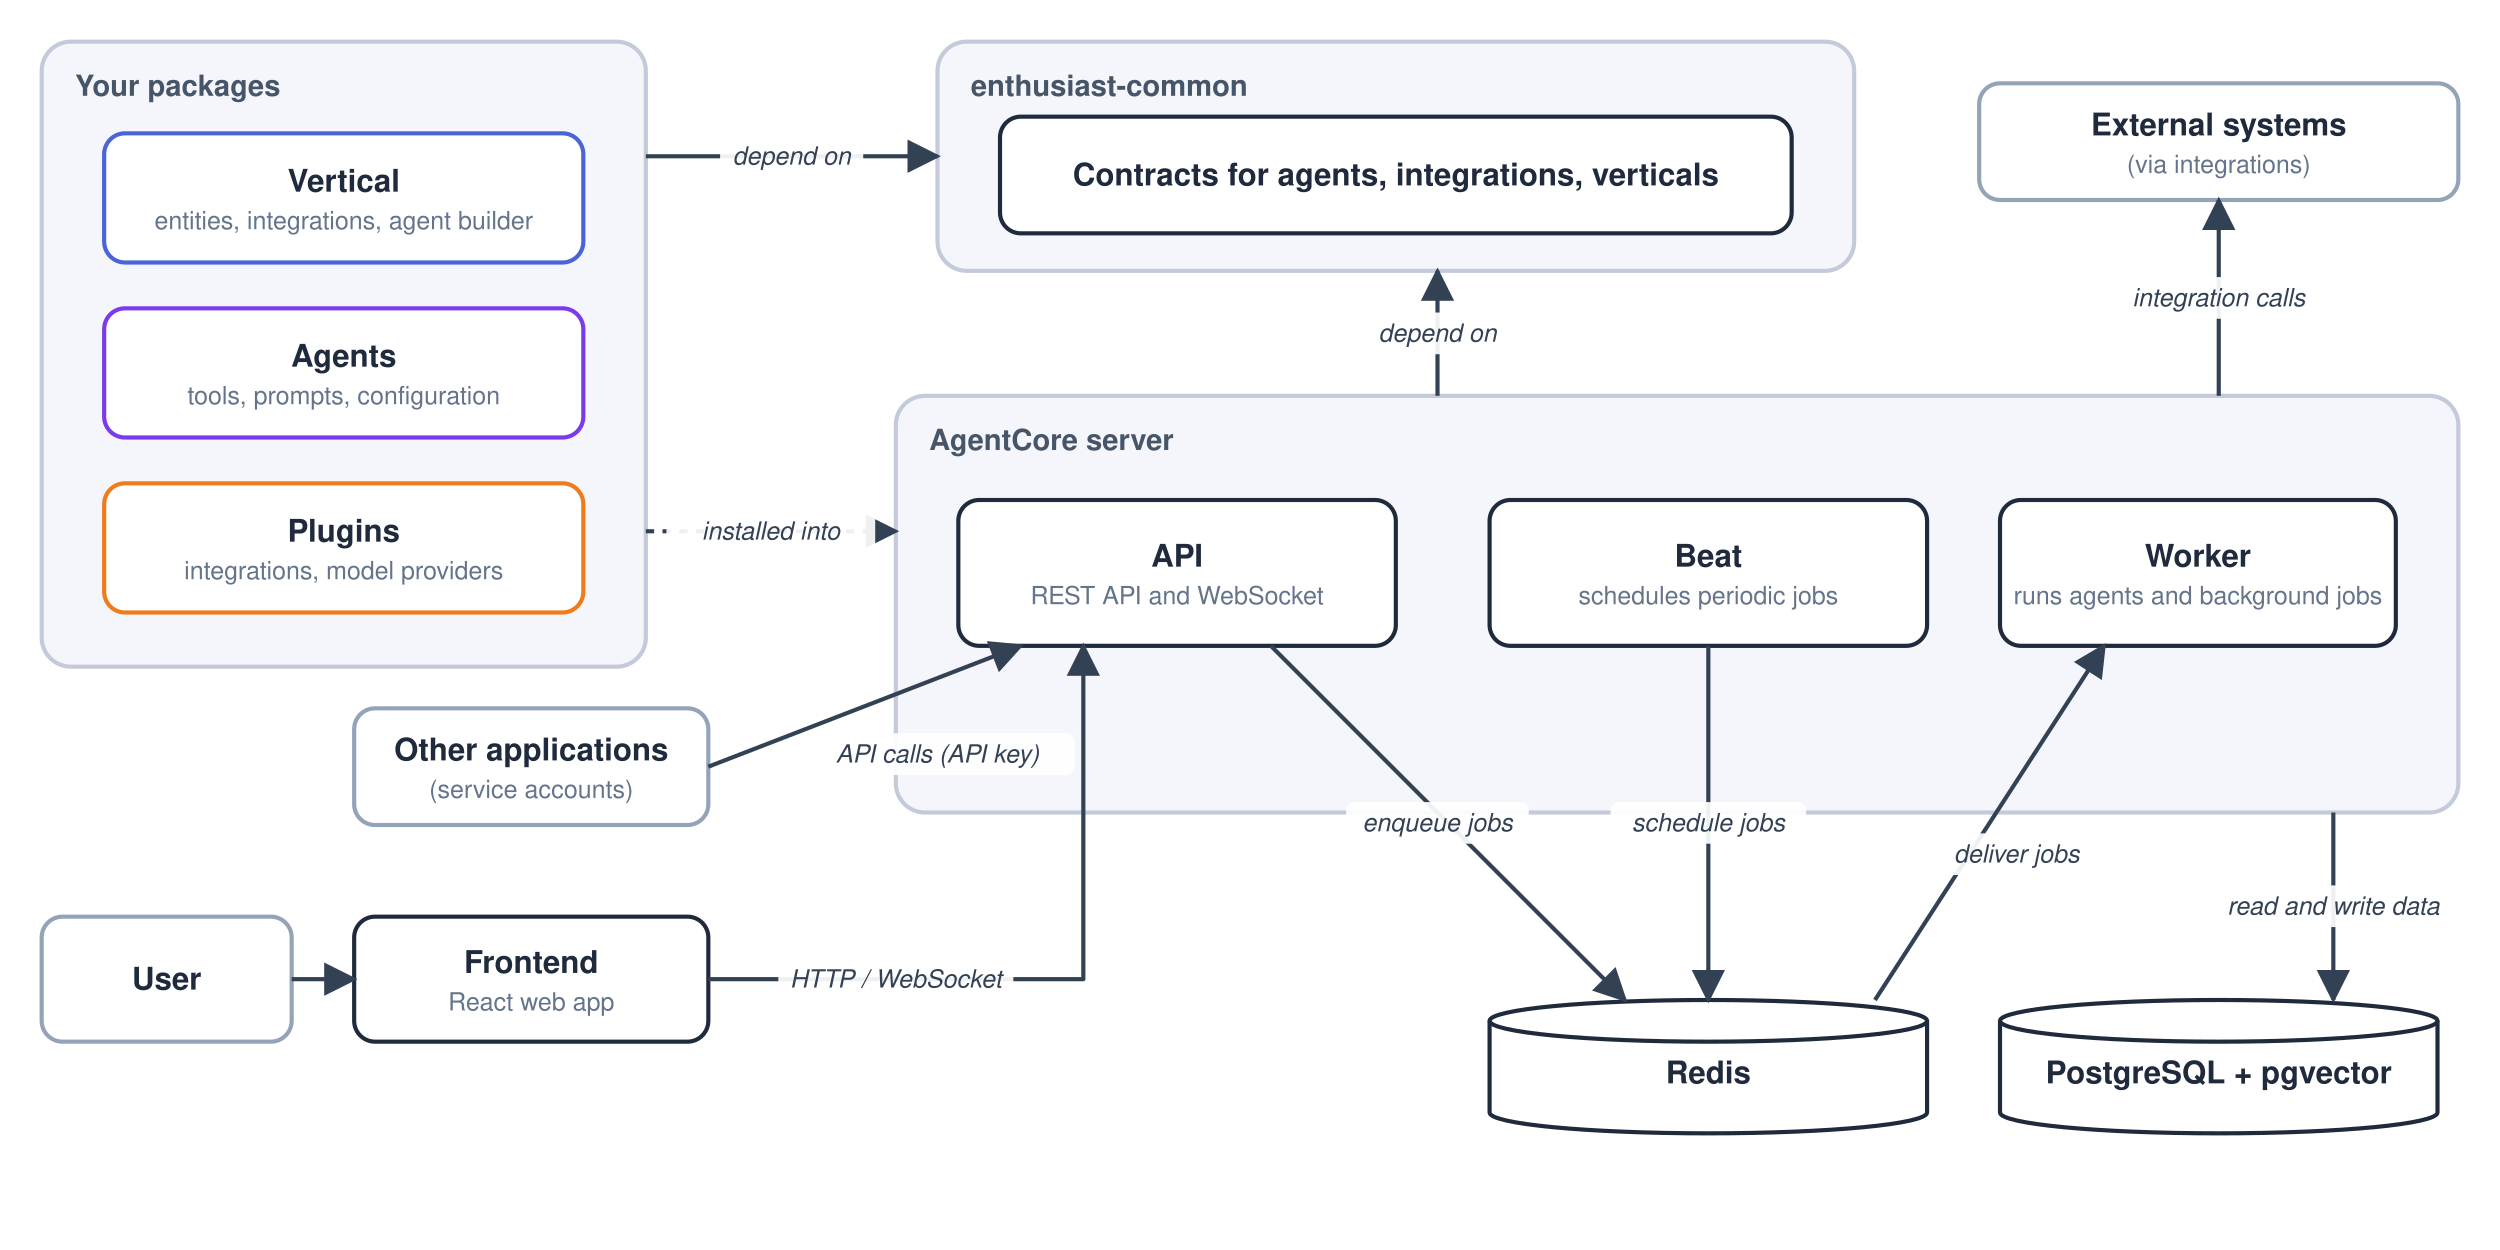
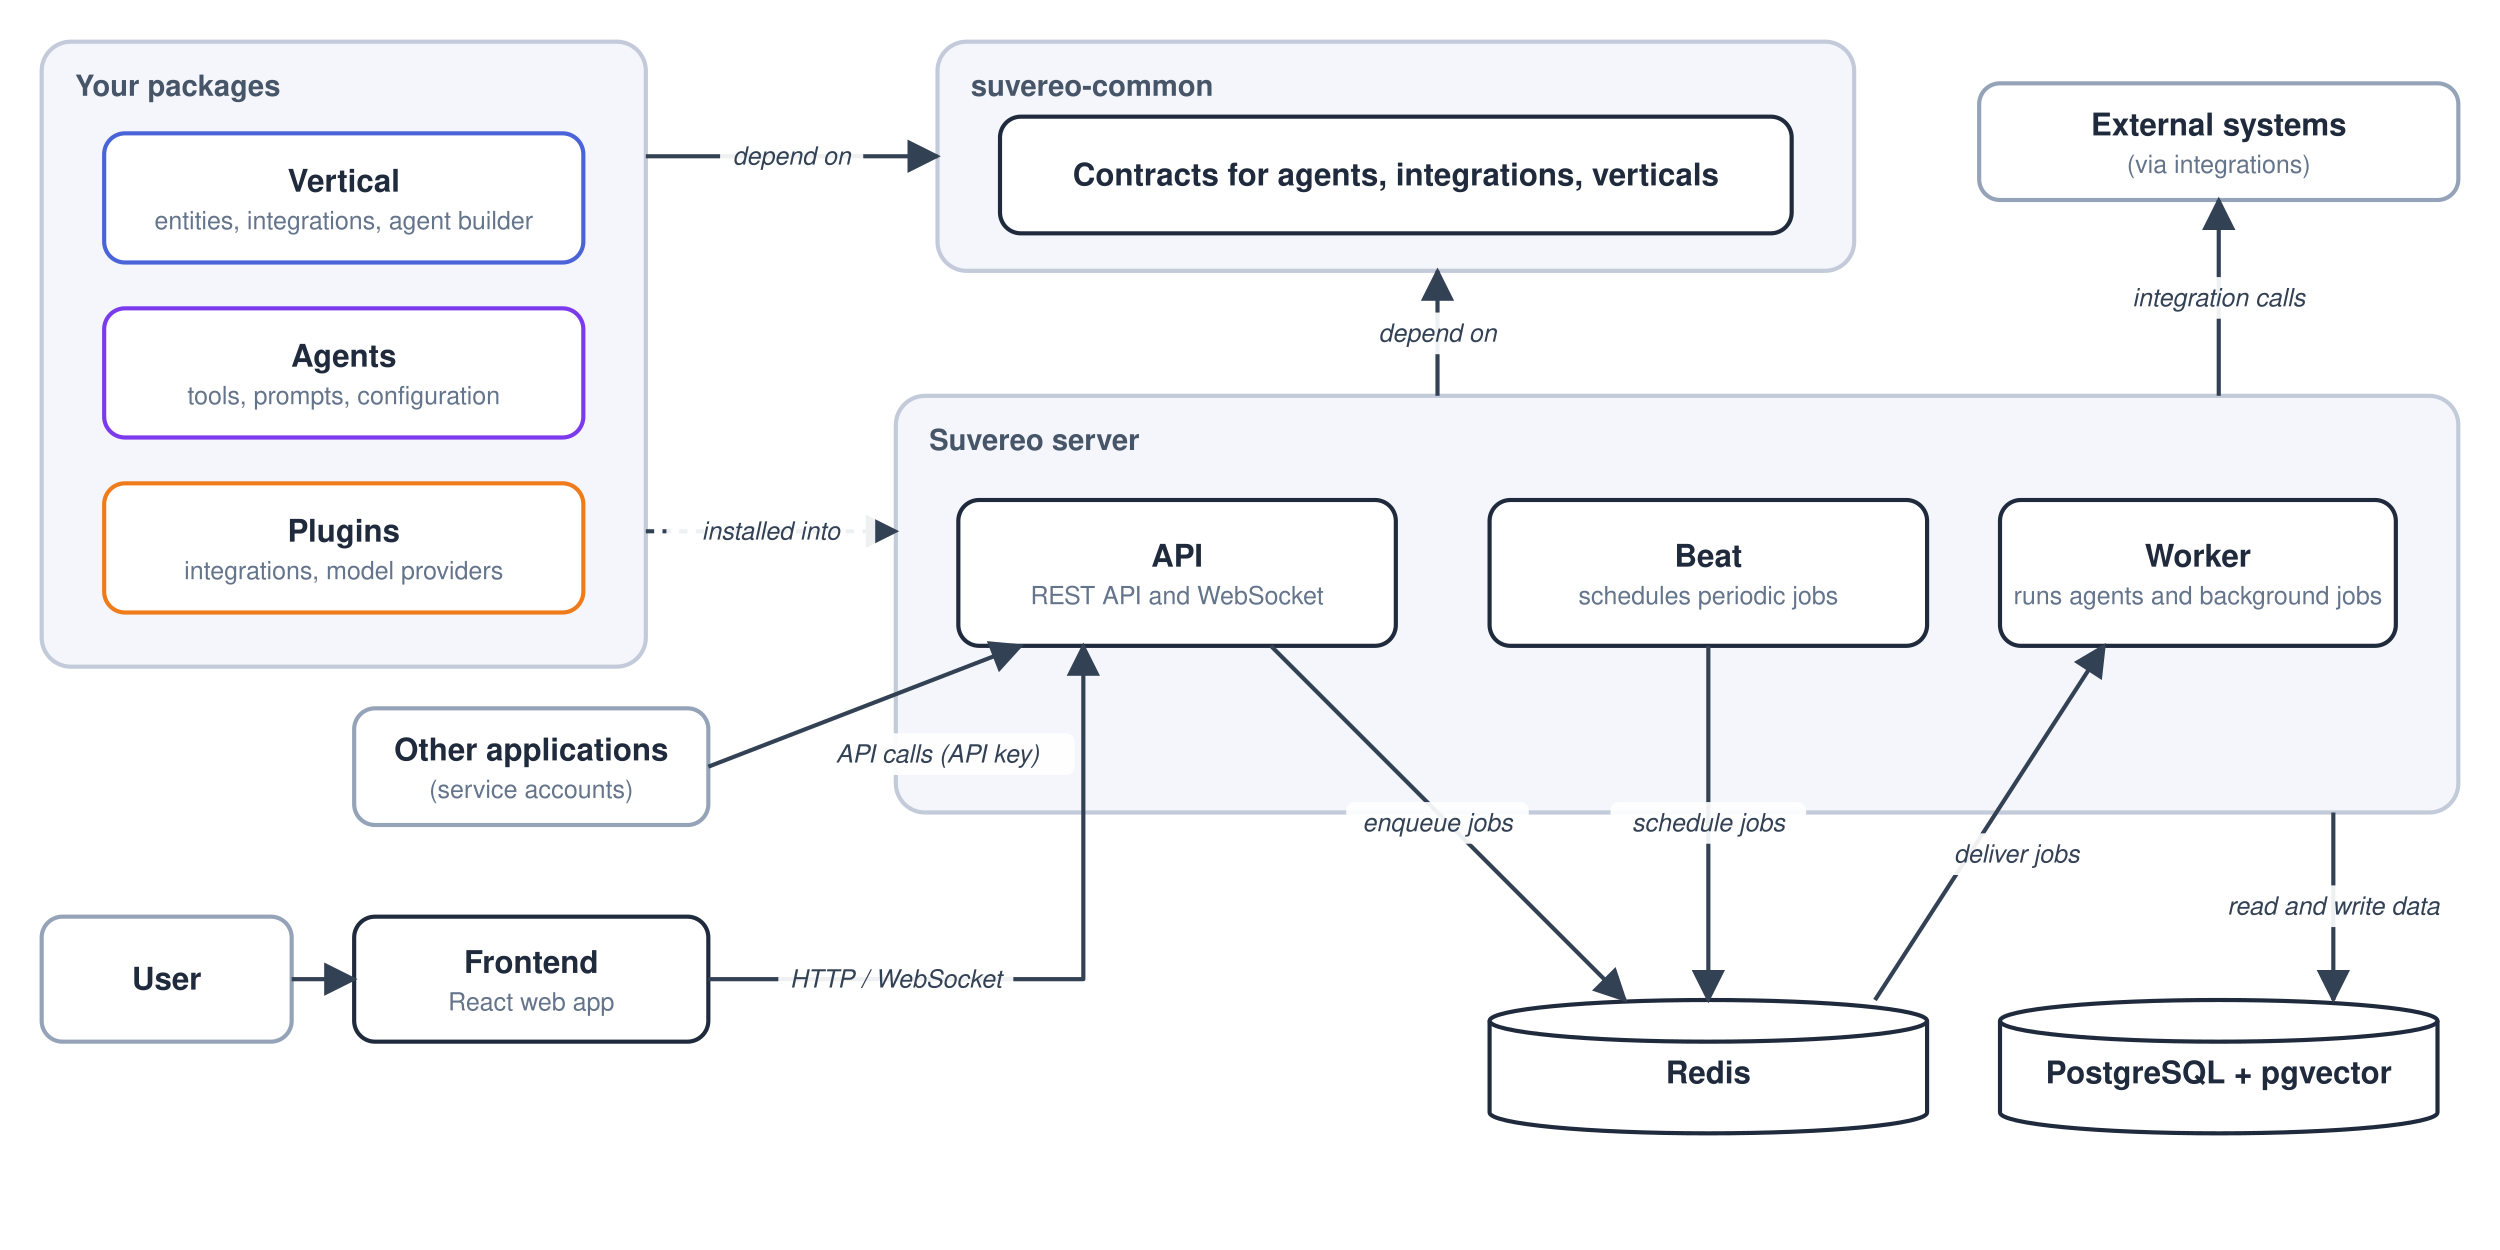
<svg xmlns="http://www.w3.org/2000/svg" viewBox="0 0 1200 600" width="100%" style="max-width:1200px" role="img">
  <defs>
    <marker id="arr" viewBox="0 0 10 10" refX="9" refY="5" markerWidth="8" markerHeight="8" orient="auto-start-reverse">
      <path d="M0 0 L10 5 L0 10 z" fill="#334155" />
    </marker>
    <style>
text{font-family:Helvetica,Arial,sans-serif;fill:#1f2a3c}
.ct{font-size:14px;font-weight:700;fill:#475569}
.nt{font-size:15px;font-weight:600}
.ns{font-size:12px;fill:#64748b}
.el{font-size:12px;font-style:italic;fill:#334155}
</style>
  </defs>
  <rect width="1200" height="600" fill="#ffffff" />
  <rect x="20" y="20" width="290" height="300" rx="14" fill="#f4f6fb" stroke="#c3cad9" stroke-width="2" />
  <text x="36" y="46" text-anchor="start" class="ct">Your packages</text>
  <rect x="50" y="64" width="230" height="62" rx="10" fill="#ffffff" stroke="#4a63d9" stroke-width="2" />
  <text x="165.0" y="92.0" text-anchor="middle" class="nt">Vertical</text>
  <text x="165.0" y="110.0" text-anchor="middle" class="ns">entities, integrations, agent builder</text>
  <rect x="50" y="148" width="230" height="62" rx="10" fill="#ffffff" stroke="#7c3aed" stroke-width="2" />
  <text x="165.0" y="176.0" text-anchor="middle" class="nt">Agents</text>
  <text x="165.0" y="194.0" text-anchor="middle" class="ns">tools, prompts, configuration</text>
  <rect x="50" y="232" width="230" height="62" rx="10" fill="#ffffff" stroke="#f07b1a" stroke-width="2" />
  <text x="165.0" y="260.0" text-anchor="middle" class="nt">Plugins</text>
  <text x="165.0" y="278.0" text-anchor="middle" class="ns">integrations, model providers</text>
  <rect x="450" y="20" width="440" height="110" rx="14" fill="#f4f6fb" stroke="#c3cad9" stroke-width="2" />
-   <text x="466" y="46" text-anchor="start" class="ct">enthusiast-common</text>
+   <text x="466" y="46" text-anchor="start" class="ct">suvereo-common</text>
  <rect x="480" y="56" width="380" height="56" rx="10" fill="#ffffff" stroke="#1f2a3c" stroke-width="2" />
  <text x="670.0" y="89.0" text-anchor="middle" class="nt">Contracts for agents, integrations, verticals</text>
  <rect x="430" y="190" width="750" height="200" rx="14" fill="#f4f6fb" stroke="#c3cad9" stroke-width="2" />
-   <text x="446" y="216" text-anchor="start" class="ct">AgentCore server</text>
+   <text x="446" y="216" text-anchor="start" class="ct">Suvereo server</text>
  <rect x="460" y="240" width="210" height="70" rx="10" fill="#ffffff" stroke="#1f2a3c" stroke-width="2" />
  <text x="565.0" y="272.0" text-anchor="middle" class="nt">API</text>
  <text x="565.0" y="290.0" text-anchor="middle" class="ns">REST API and WebSocket</text>
  <rect x="715" y="240" width="210" height="70" rx="10" fill="#ffffff" stroke="#1f2a3c" stroke-width="2" />
  <text x="820.0" y="272.0" text-anchor="middle" class="nt">Beat</text>
  <text x="820.0" y="290.0" text-anchor="middle" class="ns">schedules periodic jobs</text>
  <rect x="960" y="240" width="190" height="70" rx="10" fill="#ffffff" stroke="#1f2a3c" stroke-width="2" />
  <text x="1055.0" y="272.0" text-anchor="middle" class="nt">Worker</text>
  <text x="1055.0" y="290.0" text-anchor="middle" class="ns">runs agents and background jobs</text>
  <path d="M715 490 A105.0 10 0 0 1 925 490 V534 A105.0 10 0 0 1 715 534 Z" fill="#fff" stroke="#1f2a3c" stroke-width="2" />
  <path d="M715 490 A105.0 10 0 0 0 925 490" fill="none" stroke="#1f2a3c" stroke-width="2" />
  <text x="820.0" y="520.0" text-anchor="middle" class="nt">Redis</text>
  <path d="M960 490 A105.0 10 0 0 1 1170 490 V534 A105.0 10 0 0 1 960 534 Z" fill="#fff" stroke="#1f2a3c" stroke-width="2" />
  <path d="M960 490 A105.0 10 0 0 0 1170 490" fill="none" stroke="#1f2a3c" stroke-width="2" />
  <text x="1065.0" y="520.0" text-anchor="middle" class="nt">PostgreSQL + pgvector</text>
  <rect x="20" y="440" width="120" height="60" rx="10" fill="#ffffff" stroke="#94a3b8" stroke-width="2" />
  <text x="80.0" y="475.0" text-anchor="middle" class="nt">User</text>
  <rect x="170" y="440" width="170" height="60" rx="10" fill="#ffffff" stroke="#1f2a3c" stroke-width="2" />
  <text x="255.0" y="467.0" text-anchor="middle" class="nt">Frontend</text>
  <text x="255.0" y="485.0" text-anchor="middle" class="ns">React web app</text>
  <rect x="170" y="340" width="170" height="56" rx="10" fill="#ffffff" stroke="#94a3b8" stroke-width="2" />
  <text x="255.0" y="365.0" text-anchor="middle" class="nt">Other applications</text>
  <text x="255.0" y="383.0" text-anchor="middle" class="ns">(service accounts)</text>
  <rect x="950" y="40" width="230" height="56" rx="10" fill="#ffffff" stroke="#94a3b8" stroke-width="2" />
  <text x="1065.0" y="65.0" text-anchor="middle" class="nt">External systems</text>
  <text x="1065.0" y="83.0" text-anchor="middle" class="ns">(via integrations)</text>
  <path d="M310 75 L450 75" fill="none" stroke="#334155" stroke-width="2" marker-end="url(#arr)" stroke-linejoin="round" />
  <rect x="345.65" y="65" width="68.7" height="20" rx="4" fill="#fff" fill-opacity="0.92" />
  <text x="380" y="79" text-anchor="middle" class="el">depend on</text>
  <path d="M310 255 L430 255" fill="none" stroke="#334155" stroke-width="2" stroke-dasharray="4 4" marker-end="url(#arr)" stroke-linejoin="round" />
  <rect x="319.9" y="245" width="100.2" height="20" rx="4" fill="#fff" fill-opacity="0.92" />
  <text x="370" y="259" text-anchor="middle" class="el">installed into</text>
  <path d="M690 190 L690 130" fill="none" stroke="#334155" stroke-width="2" marker-end="url(#arr)" stroke-linejoin="round" />
  <rect x="655.65" y="150" width="68.7" height="20" rx="4" fill="#fff" fill-opacity="0.92" />
  <text x="690" y="164" text-anchor="middle" class="el">depend on</text>
  <path d="M340 368 L490 310" fill="none" stroke="#334155" stroke-width="2" marker-end="url(#arr)" stroke-linejoin="round" />
  <rect x="384.15" y="352" width="131.7" height="20" rx="4" fill="#fff" fill-opacity="0.92" />
  <text x="450" y="366" text-anchor="middle" class="el">API calls (API key)</text>
  <path d="M1065 190 L1065 96" fill="none" stroke="#334155" stroke-width="2" marker-end="url(#arr)" stroke-linejoin="round" />
  <rect x="1005.45" y="133" width="119.1" height="20" rx="4" fill="#fff" fill-opacity="0.92" />
  <text x="1065" y="147" text-anchor="middle" class="el">integration calls</text>
  <path d="M140 470 L170 470" fill="none" stroke="#334155" stroke-width="2" marker-end="url(#arr)" stroke-linejoin="round" />
  <path d="M340 470 L520 470 L520 310" fill="none" stroke="#334155" stroke-width="2" marker-end="url(#arr)" stroke-linejoin="round" />
  <rect x="373.6" y="460" width="112.8" height="20" rx="4" fill="#fff" fill-opacity="0.92" />
  <text x="430" y="474" text-anchor="middle" class="el">HTTP / WebSocket</text>
  <path d="M610 310 L780 480" fill="none" stroke="#334155" stroke-width="2" marker-end="url(#arr)" stroke-linejoin="round" />
  <rect x="646.2" y="385" width="87.6" height="20" rx="4" fill="#fff" fill-opacity="0.92" />
  <text x="690" y="399" text-anchor="middle" class="el">enqueue jobs</text>
  <path d="M820 310 L820 480" fill="none" stroke="#334155" stroke-width="2" marker-end="url(#arr)" stroke-linejoin="round" />
  <rect x="773.05" y="385" width="93.9" height="20" rx="4" fill="#fff" fill-opacity="0.92" />
  <text x="820" y="399" text-anchor="middle" class="el">schedule jobs</text>
  <path d="M900 480 L1010 310" fill="none" stroke="#334155" stroke-width="2" marker-end="url(#arr)" stroke-linejoin="round" />
  <rect x="924.2" y="400" width="87.6" height="20" rx="4" fill="#fff" fill-opacity="0.92" />
  <text x="968" y="414" text-anchor="middle" class="el">deliver jobs</text>
  <path d="M1120 390 L1120 480" fill="none" stroke="#334155" stroke-width="2" marker-end="url(#arr)" stroke-linejoin="round" />
  <rect x="1054.15" y="425" width="131.7" height="20" rx="4" fill="#fff" fill-opacity="0.92" />
  <text x="1120" y="439" text-anchor="middle" class="el">read and write data</text>
</svg>
